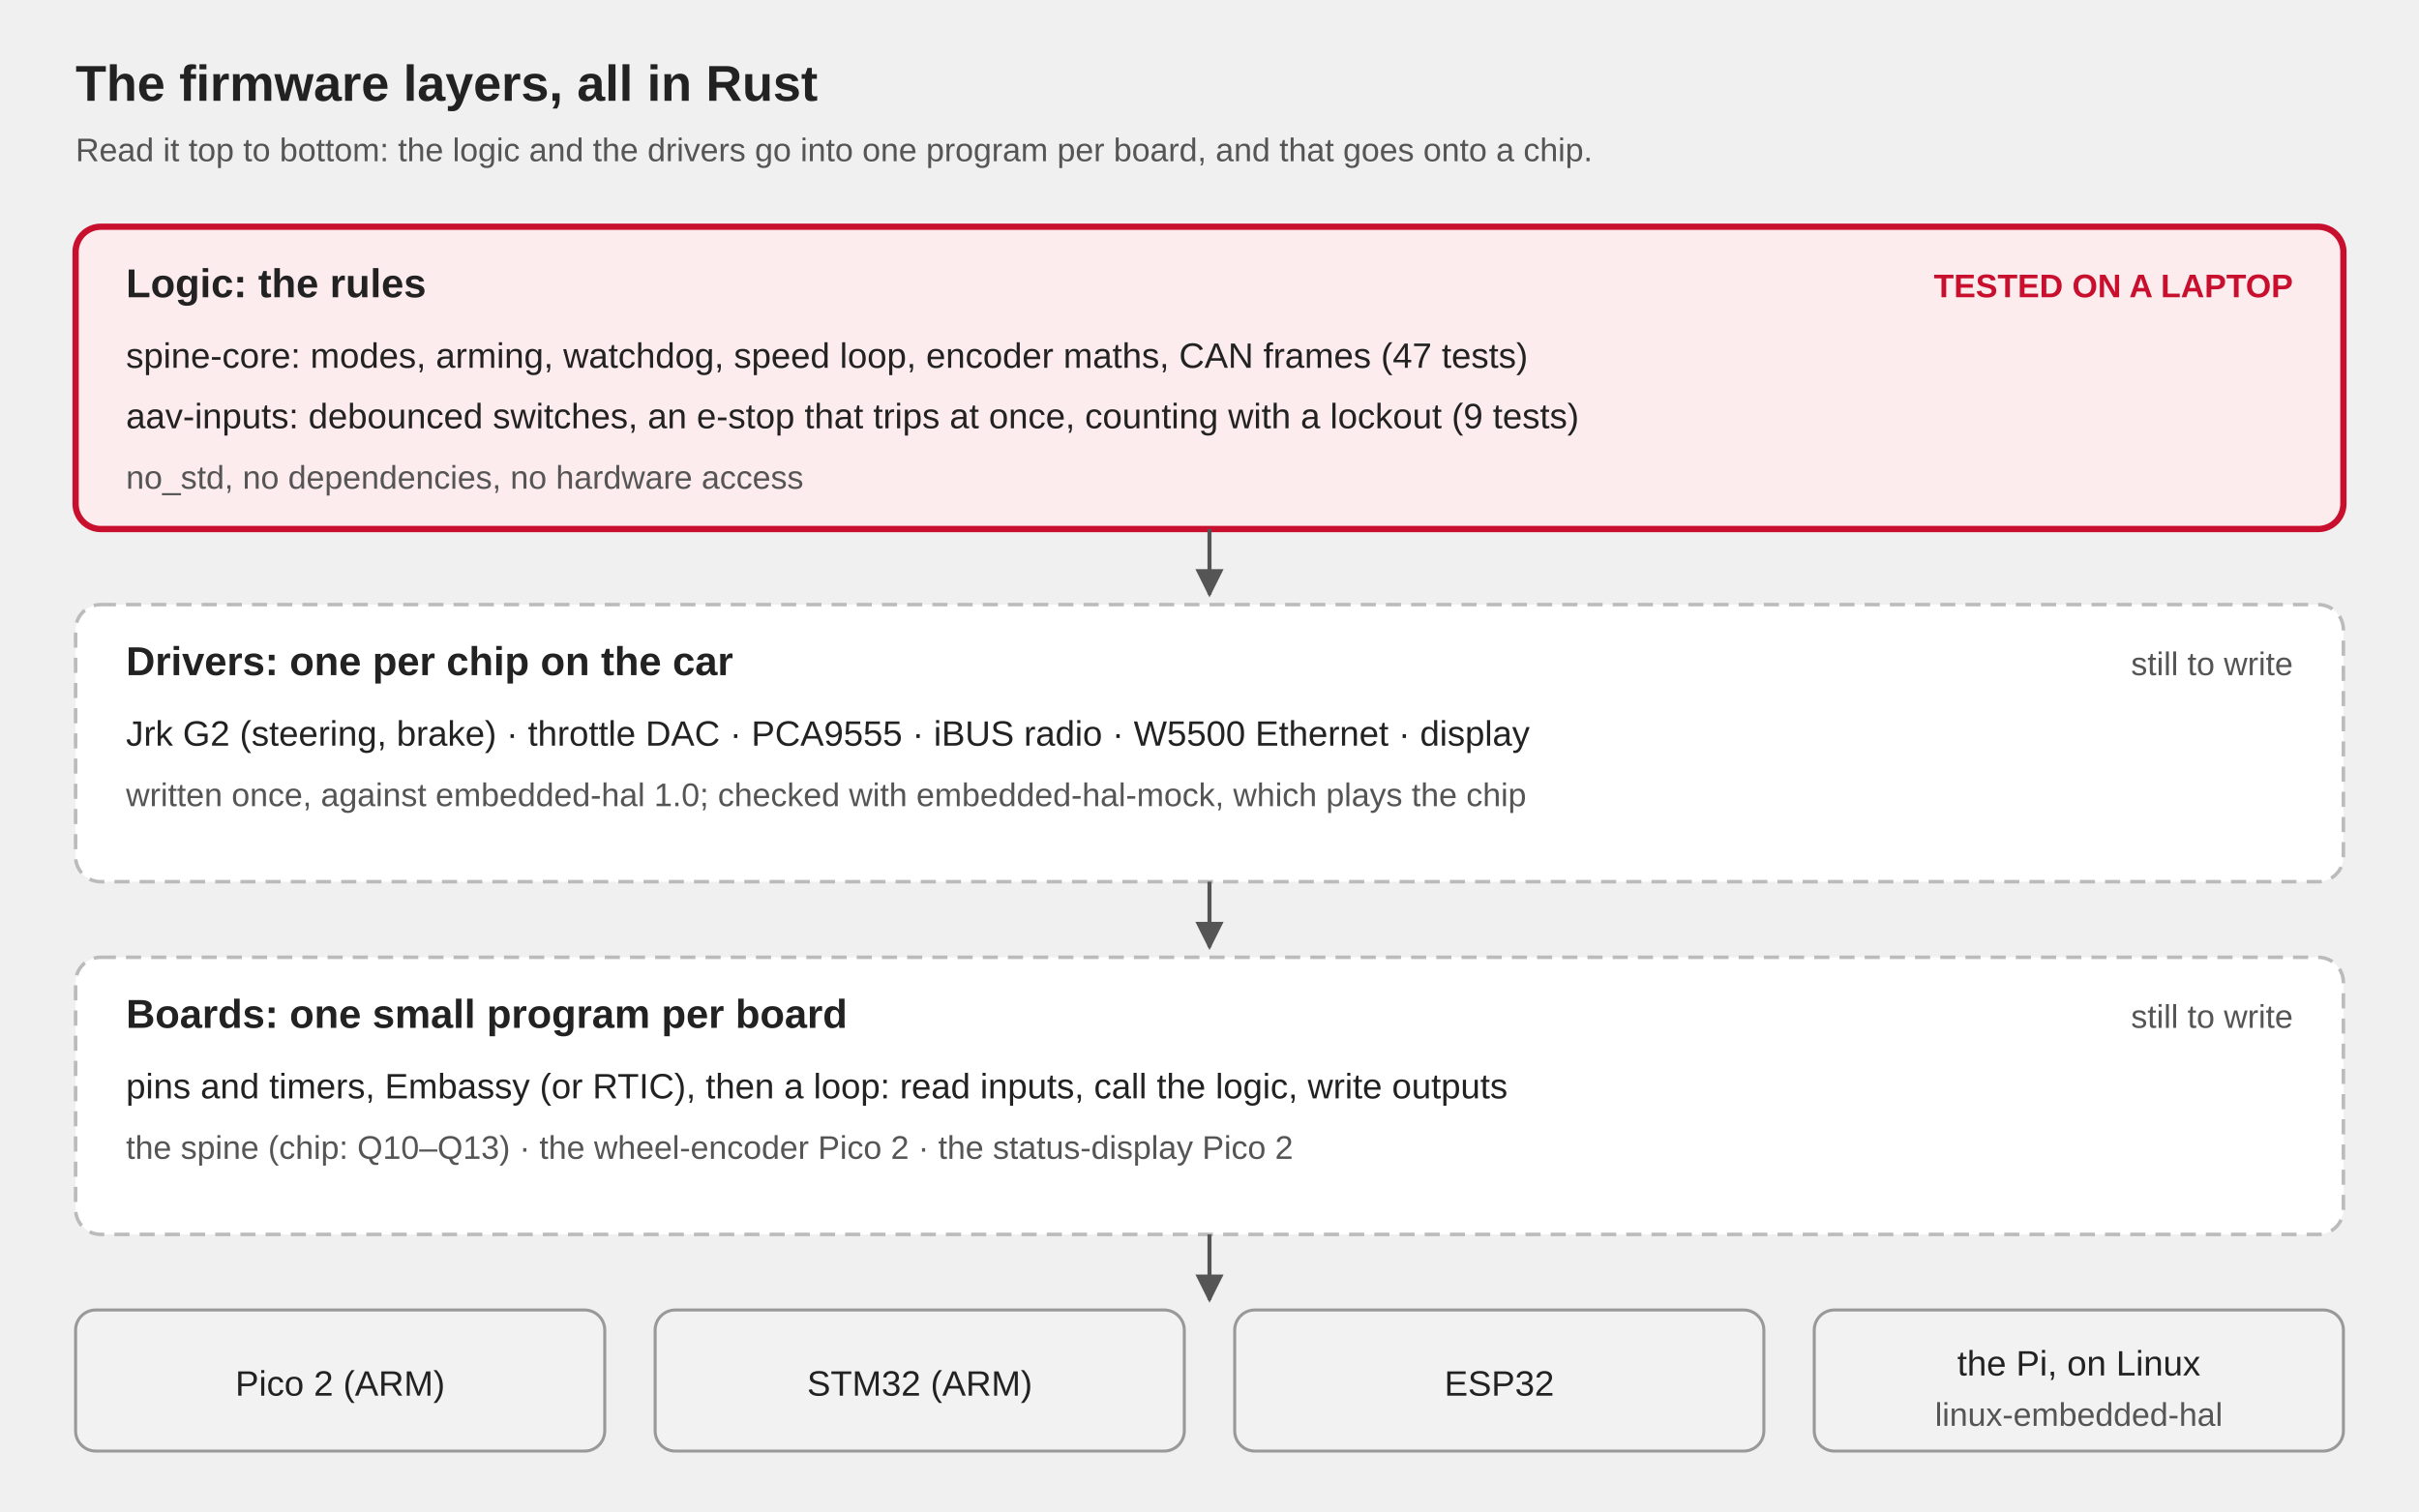
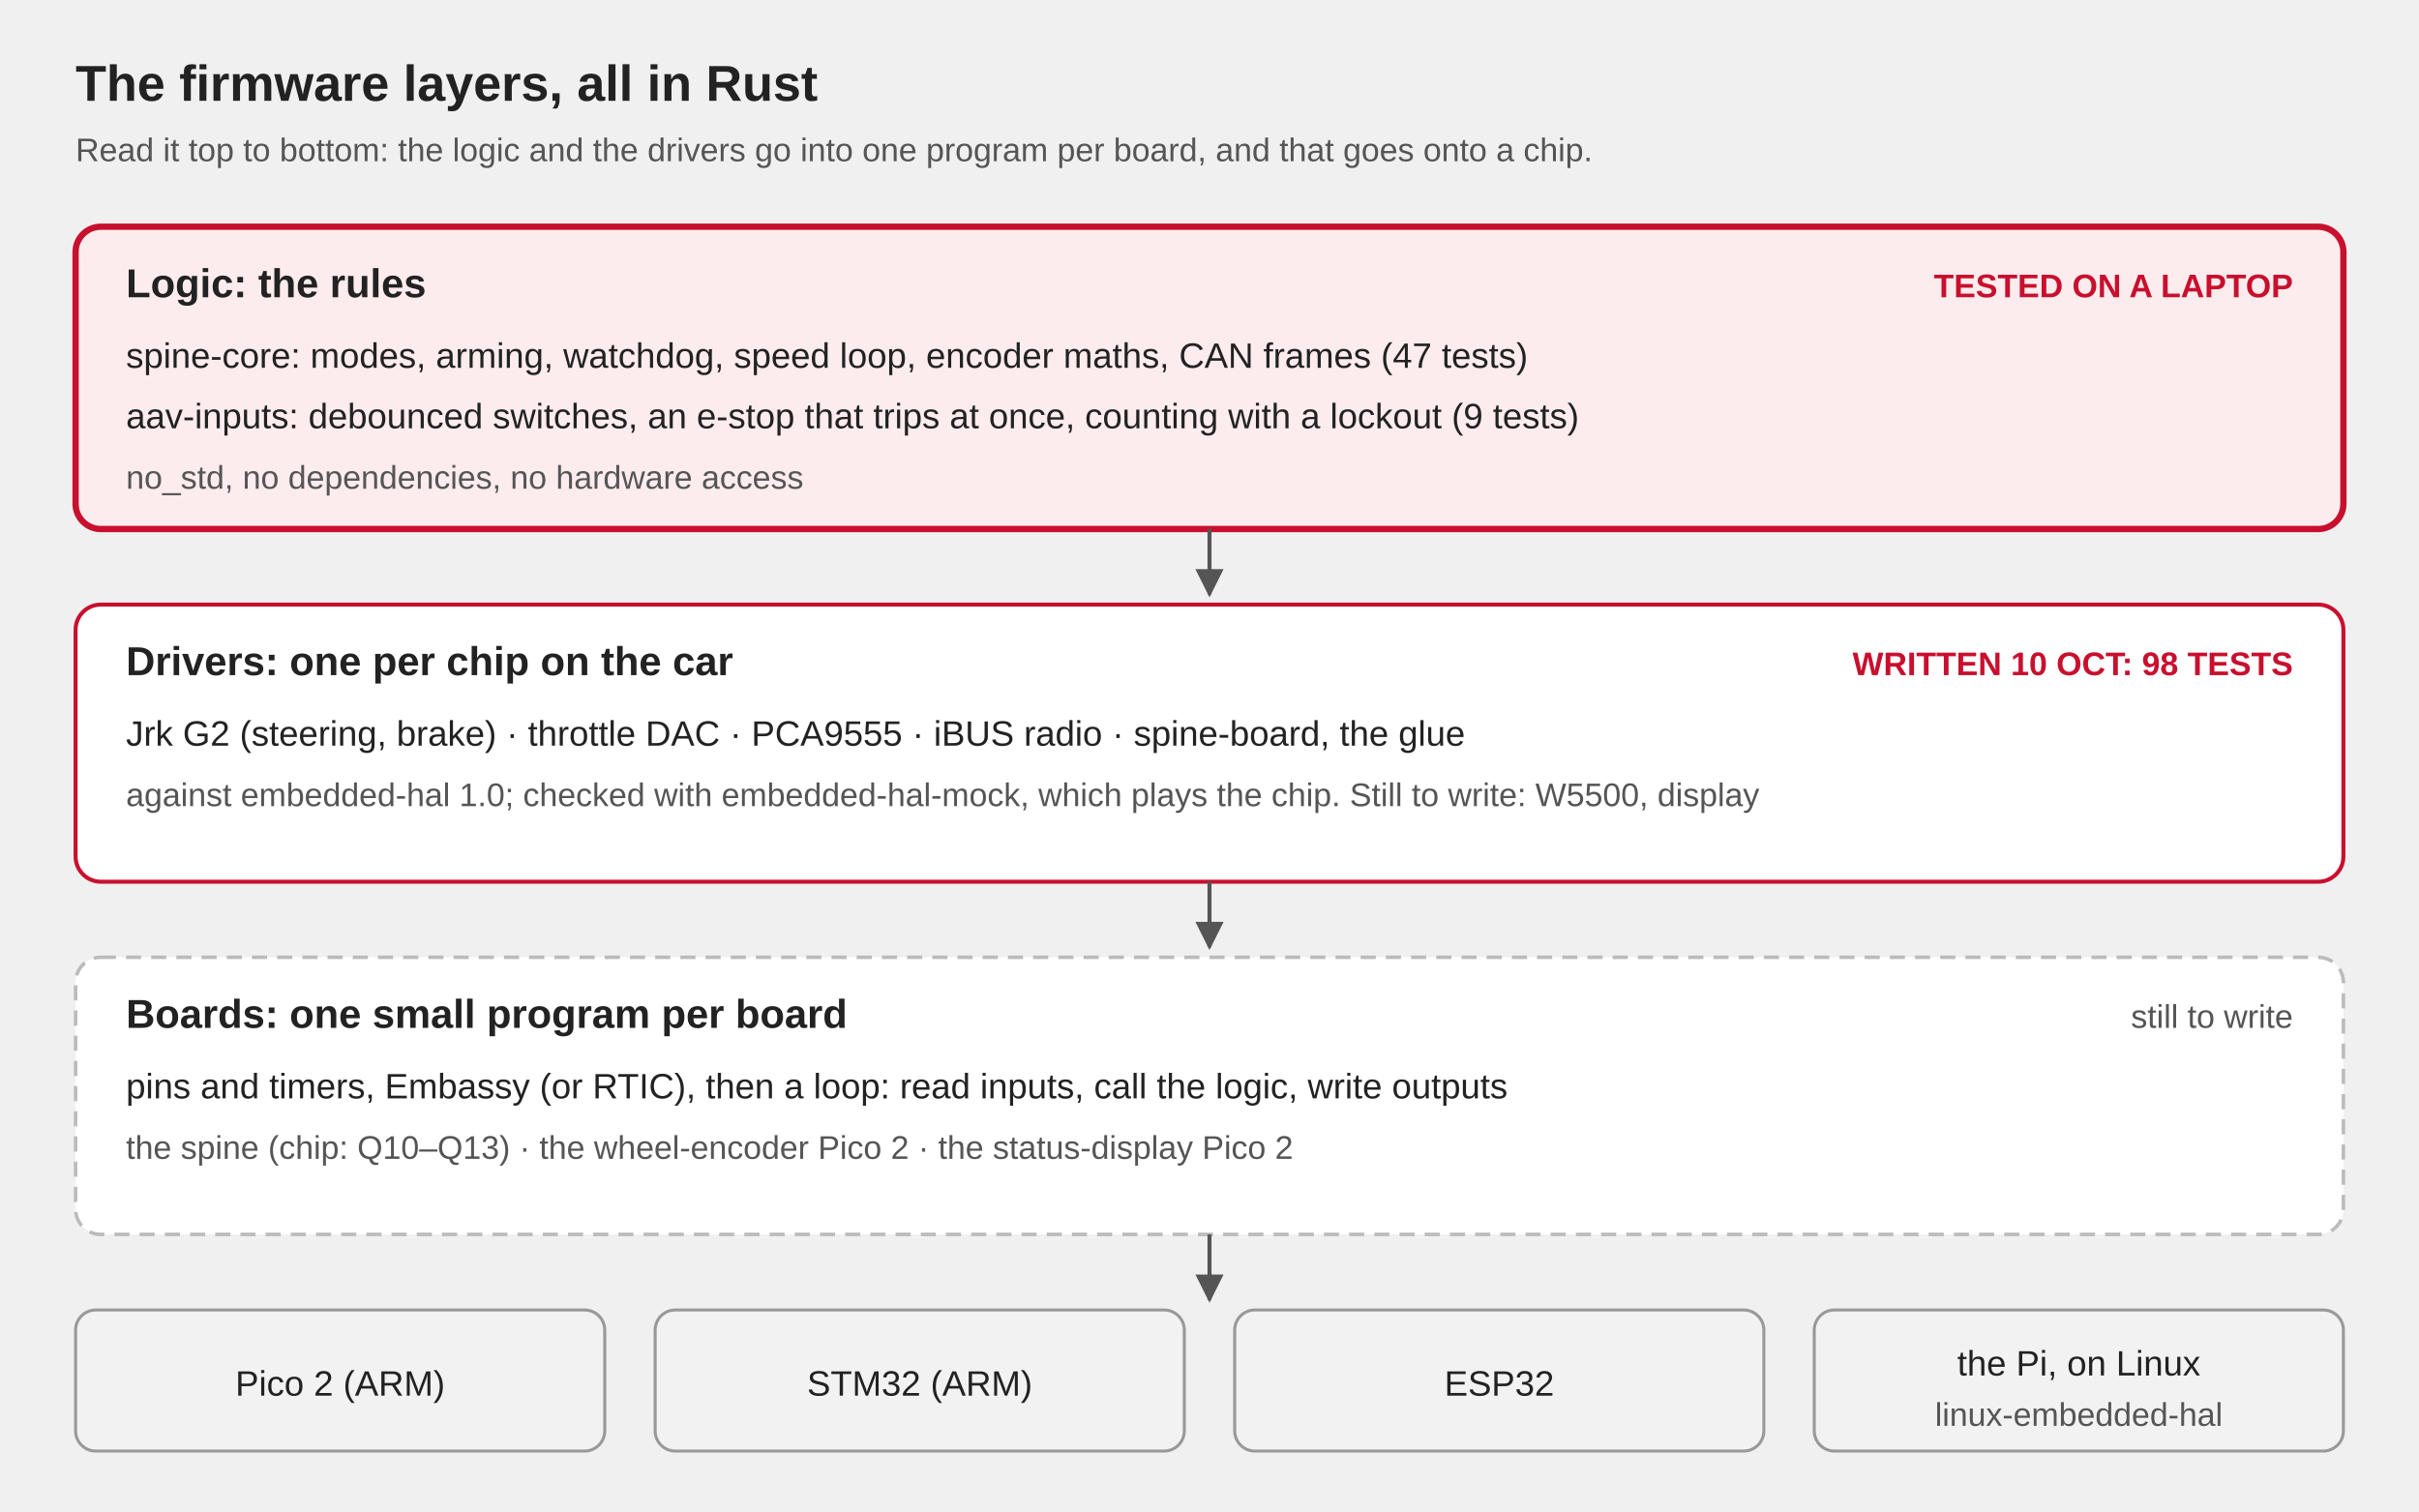
<svg xmlns="http://www.w3.org/2000/svg" viewBox="0 0 960 600" font-family="Verdana, Arial, Helvetica, sans-serif" font-size="14">
  <defs>
    <marker id="arr" viewBox="0 0 10 10" refX="9" refY="5" markerWidth="7" markerHeight="7" orient="auto-start-reverse">
      <path d="M0,0 L10,5 L0,10 z" fill="#555" />
    </marker>
    <style>
      .logic  { fill:#FDECEE; stroke:#C8102E; stroke-width:2.5; }
      .drv    { fill:#FFFFFF; stroke:#C8102E; stroke-width:1.6; }
      .board  { fill:#FFFFFF; stroke:#C8102E; stroke-width:1.6; }
      .todo   { fill:#FFFFFF; stroke:#BBB; stroke-width:1.4; stroke-dasharray:6 4; }
      .chip   { fill:#F2F2F2; stroke:#999; stroke-width:1.2; }
      .h1 { fill:#222; font-weight:bold; font-size:20px; }
      .t  { fill:#222; font-weight:bold; font-size:16px; }
      .b  { fill:#222; }
      .s  { fill:#555; font-size:13px; }
      .r  { fill:#C8102E; font-weight:bold; font-size:13px; }
    </style>
  </defs>
  <text class="h1" x="30" y="40">The firmware layers, all in Rust</text>
  <text class="s" x="30" y="64">Read it top to bottom: the logic and the drivers go into one program per board, and that goes onto a chip.</text>
  <rect class="logic" x="30" y="90" width="900" height="120" rx="10" />
  <text class="t" x="50" y="118">Logic: the rules</text>
  <text class="r" x="910" y="118" text-anchor="end">TESTED ON A LAPTOP</text>
  <text class="b" x="50" y="146">spine-core: modes, arming, watchdog, speed loop, encoder maths, CAN frames (47 tests)</text>
  <text class="b" x="50" y="170">aav-inputs: debounced switches, an e-stop that trips at once, counting with a lockout (9 tests)</text>
  <text class="s" x="50" y="194">no_std, no dependencies, no hardware access</text>
  <line x1="480" y1="210" x2="480" y2="236" stroke="#555" stroke-width="1.6" marker-end="url(#arr)" />
-   <rect class="todo" x="30" y="240" width="900" height="110" rx="10" />
+   <rect class="drv" x="30" y="240" width="900" height="110" rx="10" />
  <text class="t" x="50" y="268">Drivers: one per chip on the car</text>
-   <text class="s" x="910" y="268" text-anchor="end">still to write</text>
-   <text class="b" x="50" y="296">Jrk G2 (steering, brake) · throttle DAC · PCA9555 · iBUS radio · W5500 Ethernet · display</text>
-   <text class="s" x="50" y="320">written once, against embedded-hal 1.0; checked with embedded-hal-mock, which plays the chip</text>
+   <text class="r" x="910" y="268" text-anchor="end">WRITTEN 10 OCT: 98 TESTS</text>
+   <text class="b" x="50" y="296">Jrk G2 (steering, brake) · throttle DAC · PCA9555 · iBUS radio · spine-board, the glue</text>
+   <text class="s" x="50" y="320">against embedded-hal 1.0; checked with embedded-hal-mock, which plays the chip. Still to write: W5500, display</text>
  <line x1="480" y1="350" x2="480" y2="376" stroke="#555" stroke-width="1.6" marker-end="url(#arr)" />
  <rect class="todo" x="30" y="380" width="900" height="110" rx="10" />
  <text class="t" x="50" y="408">Boards: one small program per board</text>
  <text class="s" x="910" y="408" text-anchor="end">still to write</text>
  <text class="b" x="50" y="436">pins and timers, Embassy (or RTIC), then a loop: read inputs, call the logic, write outputs</text>
  <text class="s" x="50" y="460">the spine (chip: Q10–Q13) · the wheel-encoder Pico 2 · the status-display Pico 2</text>
  <line x1="480" y1="490" x2="480" y2="516" stroke="#555" stroke-width="1.6" marker-end="url(#arr)" />
  <rect class="chip" x="30" y="520" width="210" height="56" rx="8" />
  <text class="b" x="135" y="554" text-anchor="middle">Pico 2 (ARM)</text>
  <rect class="chip" x="260" y="520" width="210" height="56" rx="8" />
  <text class="b" x="365" y="554" text-anchor="middle">STM32 (ARM)</text>
  <rect class="chip" x="490" y="520" width="210" height="56" rx="8" />
  <text class="b" x="595" y="554" text-anchor="middle">ESP32</text>
  <rect class="chip" x="720" y="520" width="210" height="56" rx="8" />
  <text class="b" x="825" y="546" text-anchor="middle">the Pi, on Linux</text>
  <text class="s" x="825" y="566" text-anchor="middle">linux-embedded-hal</text>
</svg>
